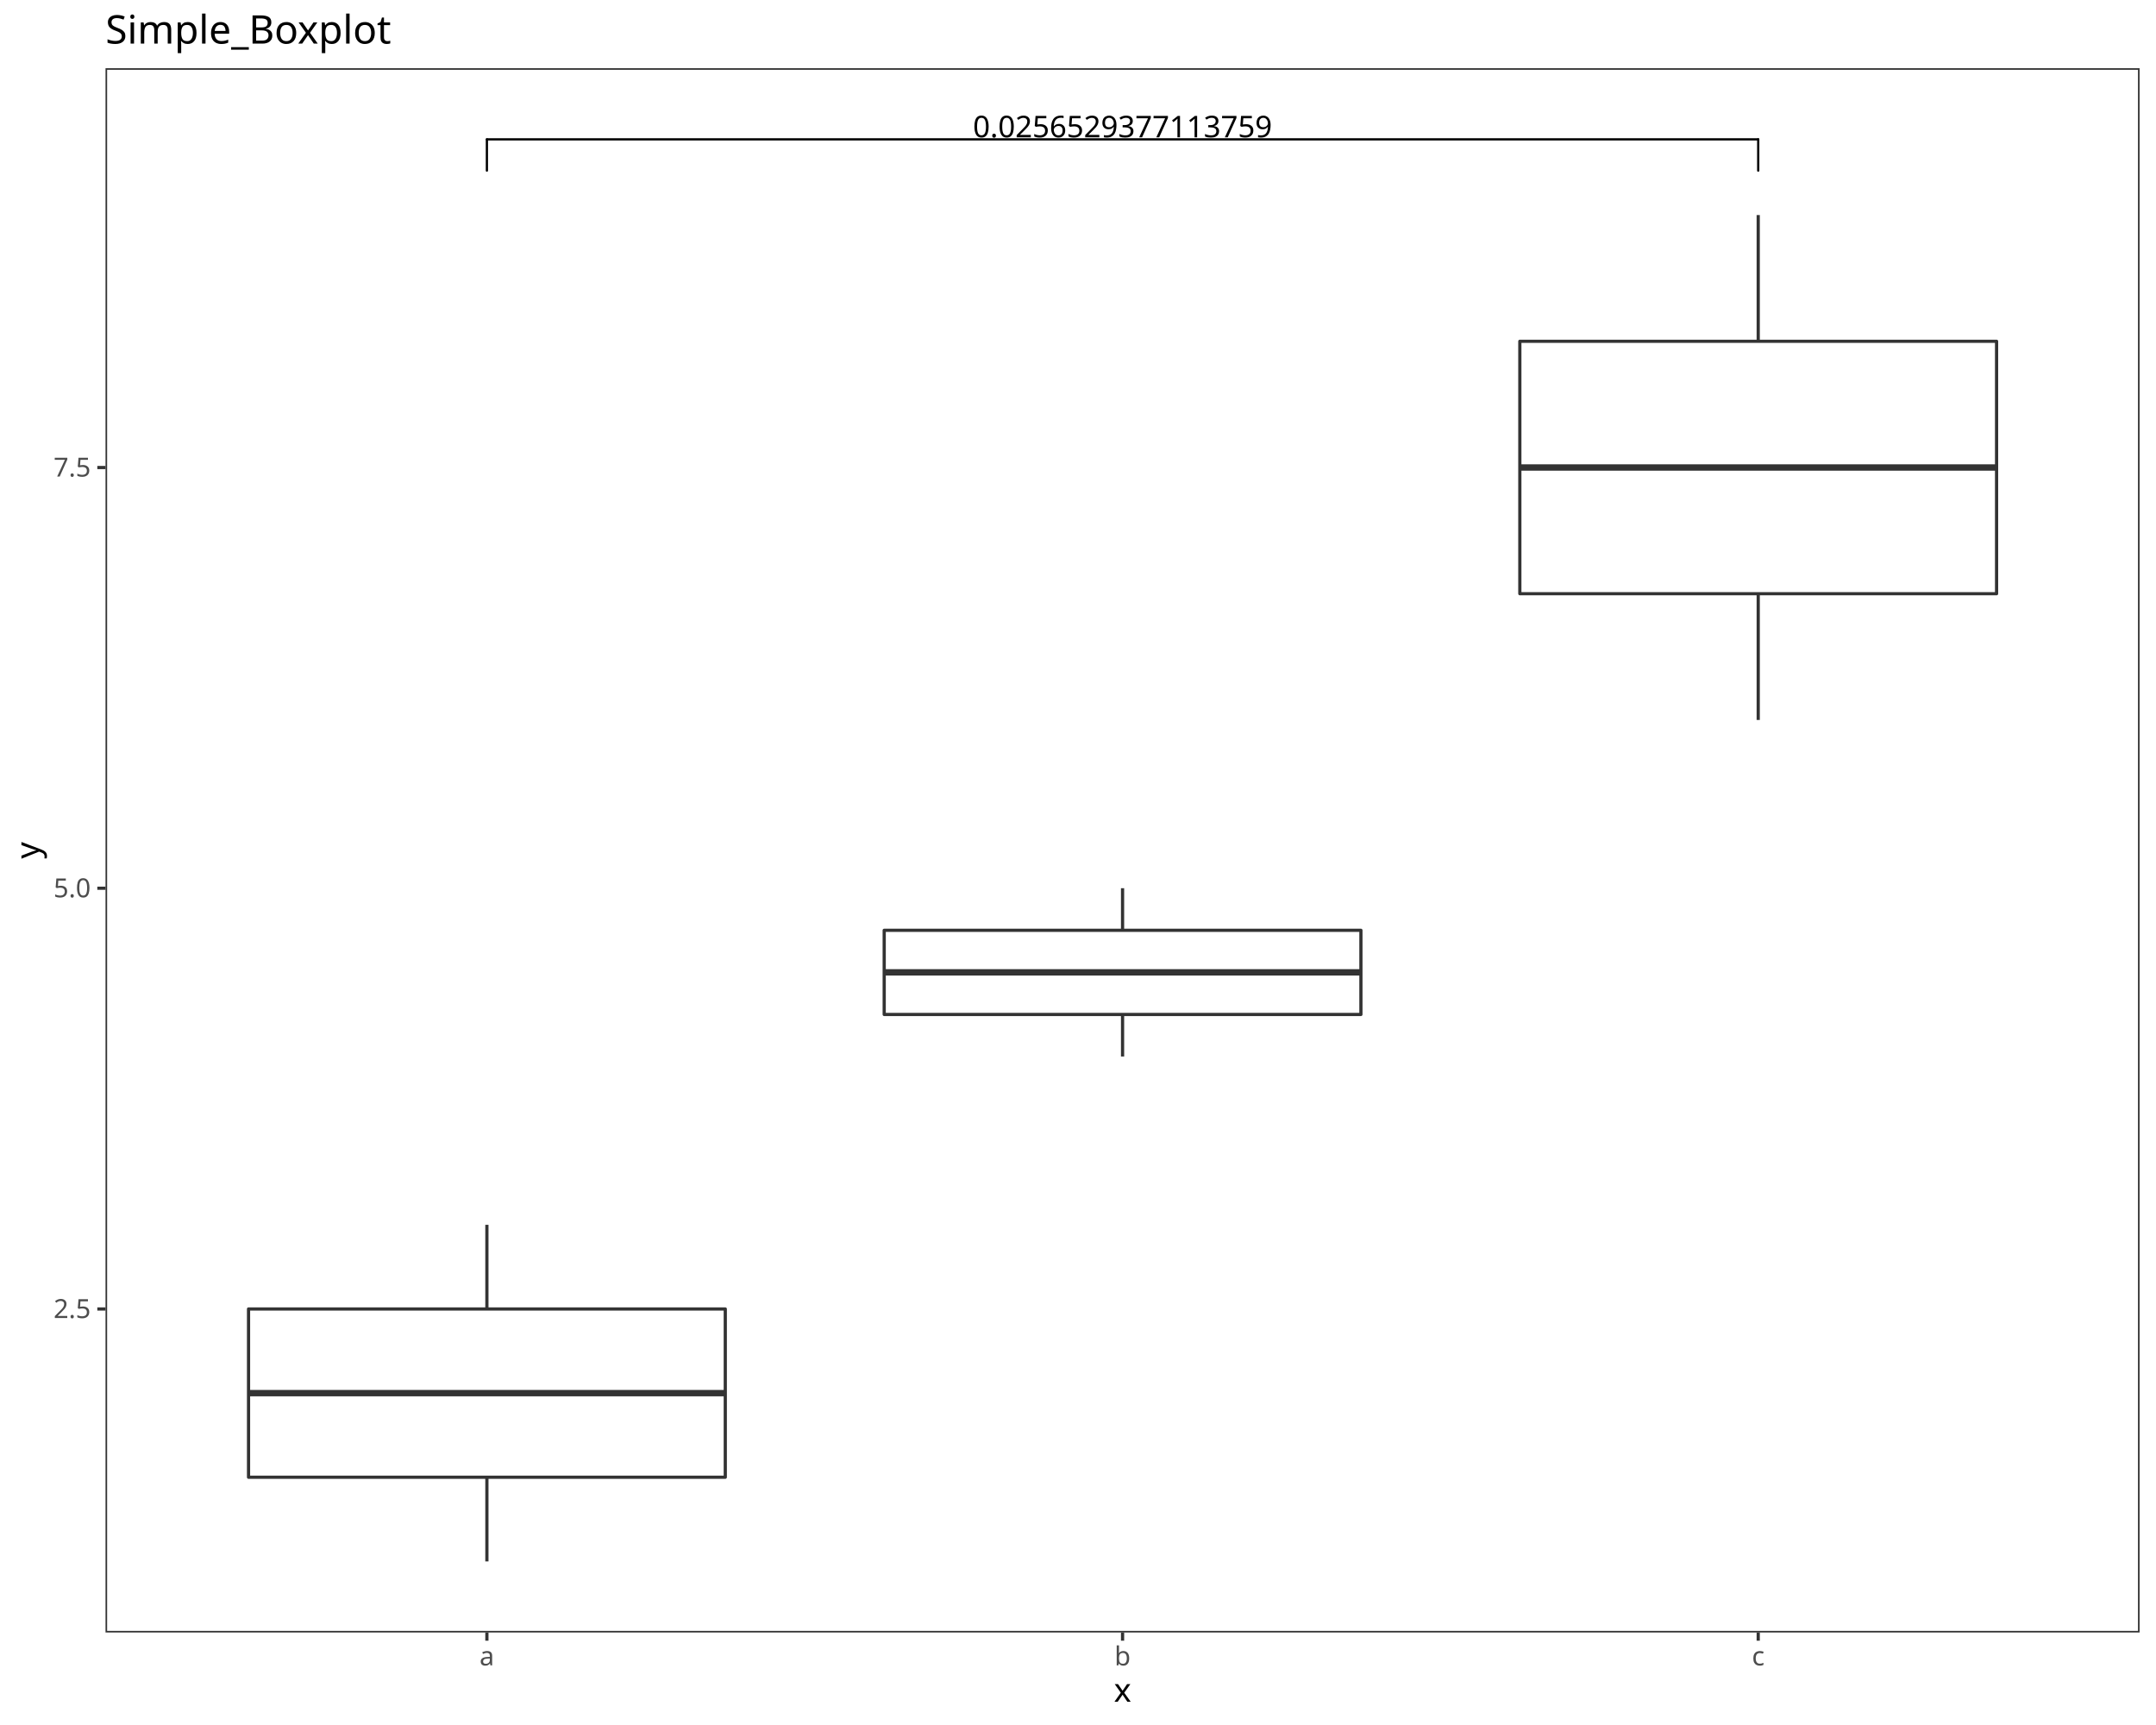
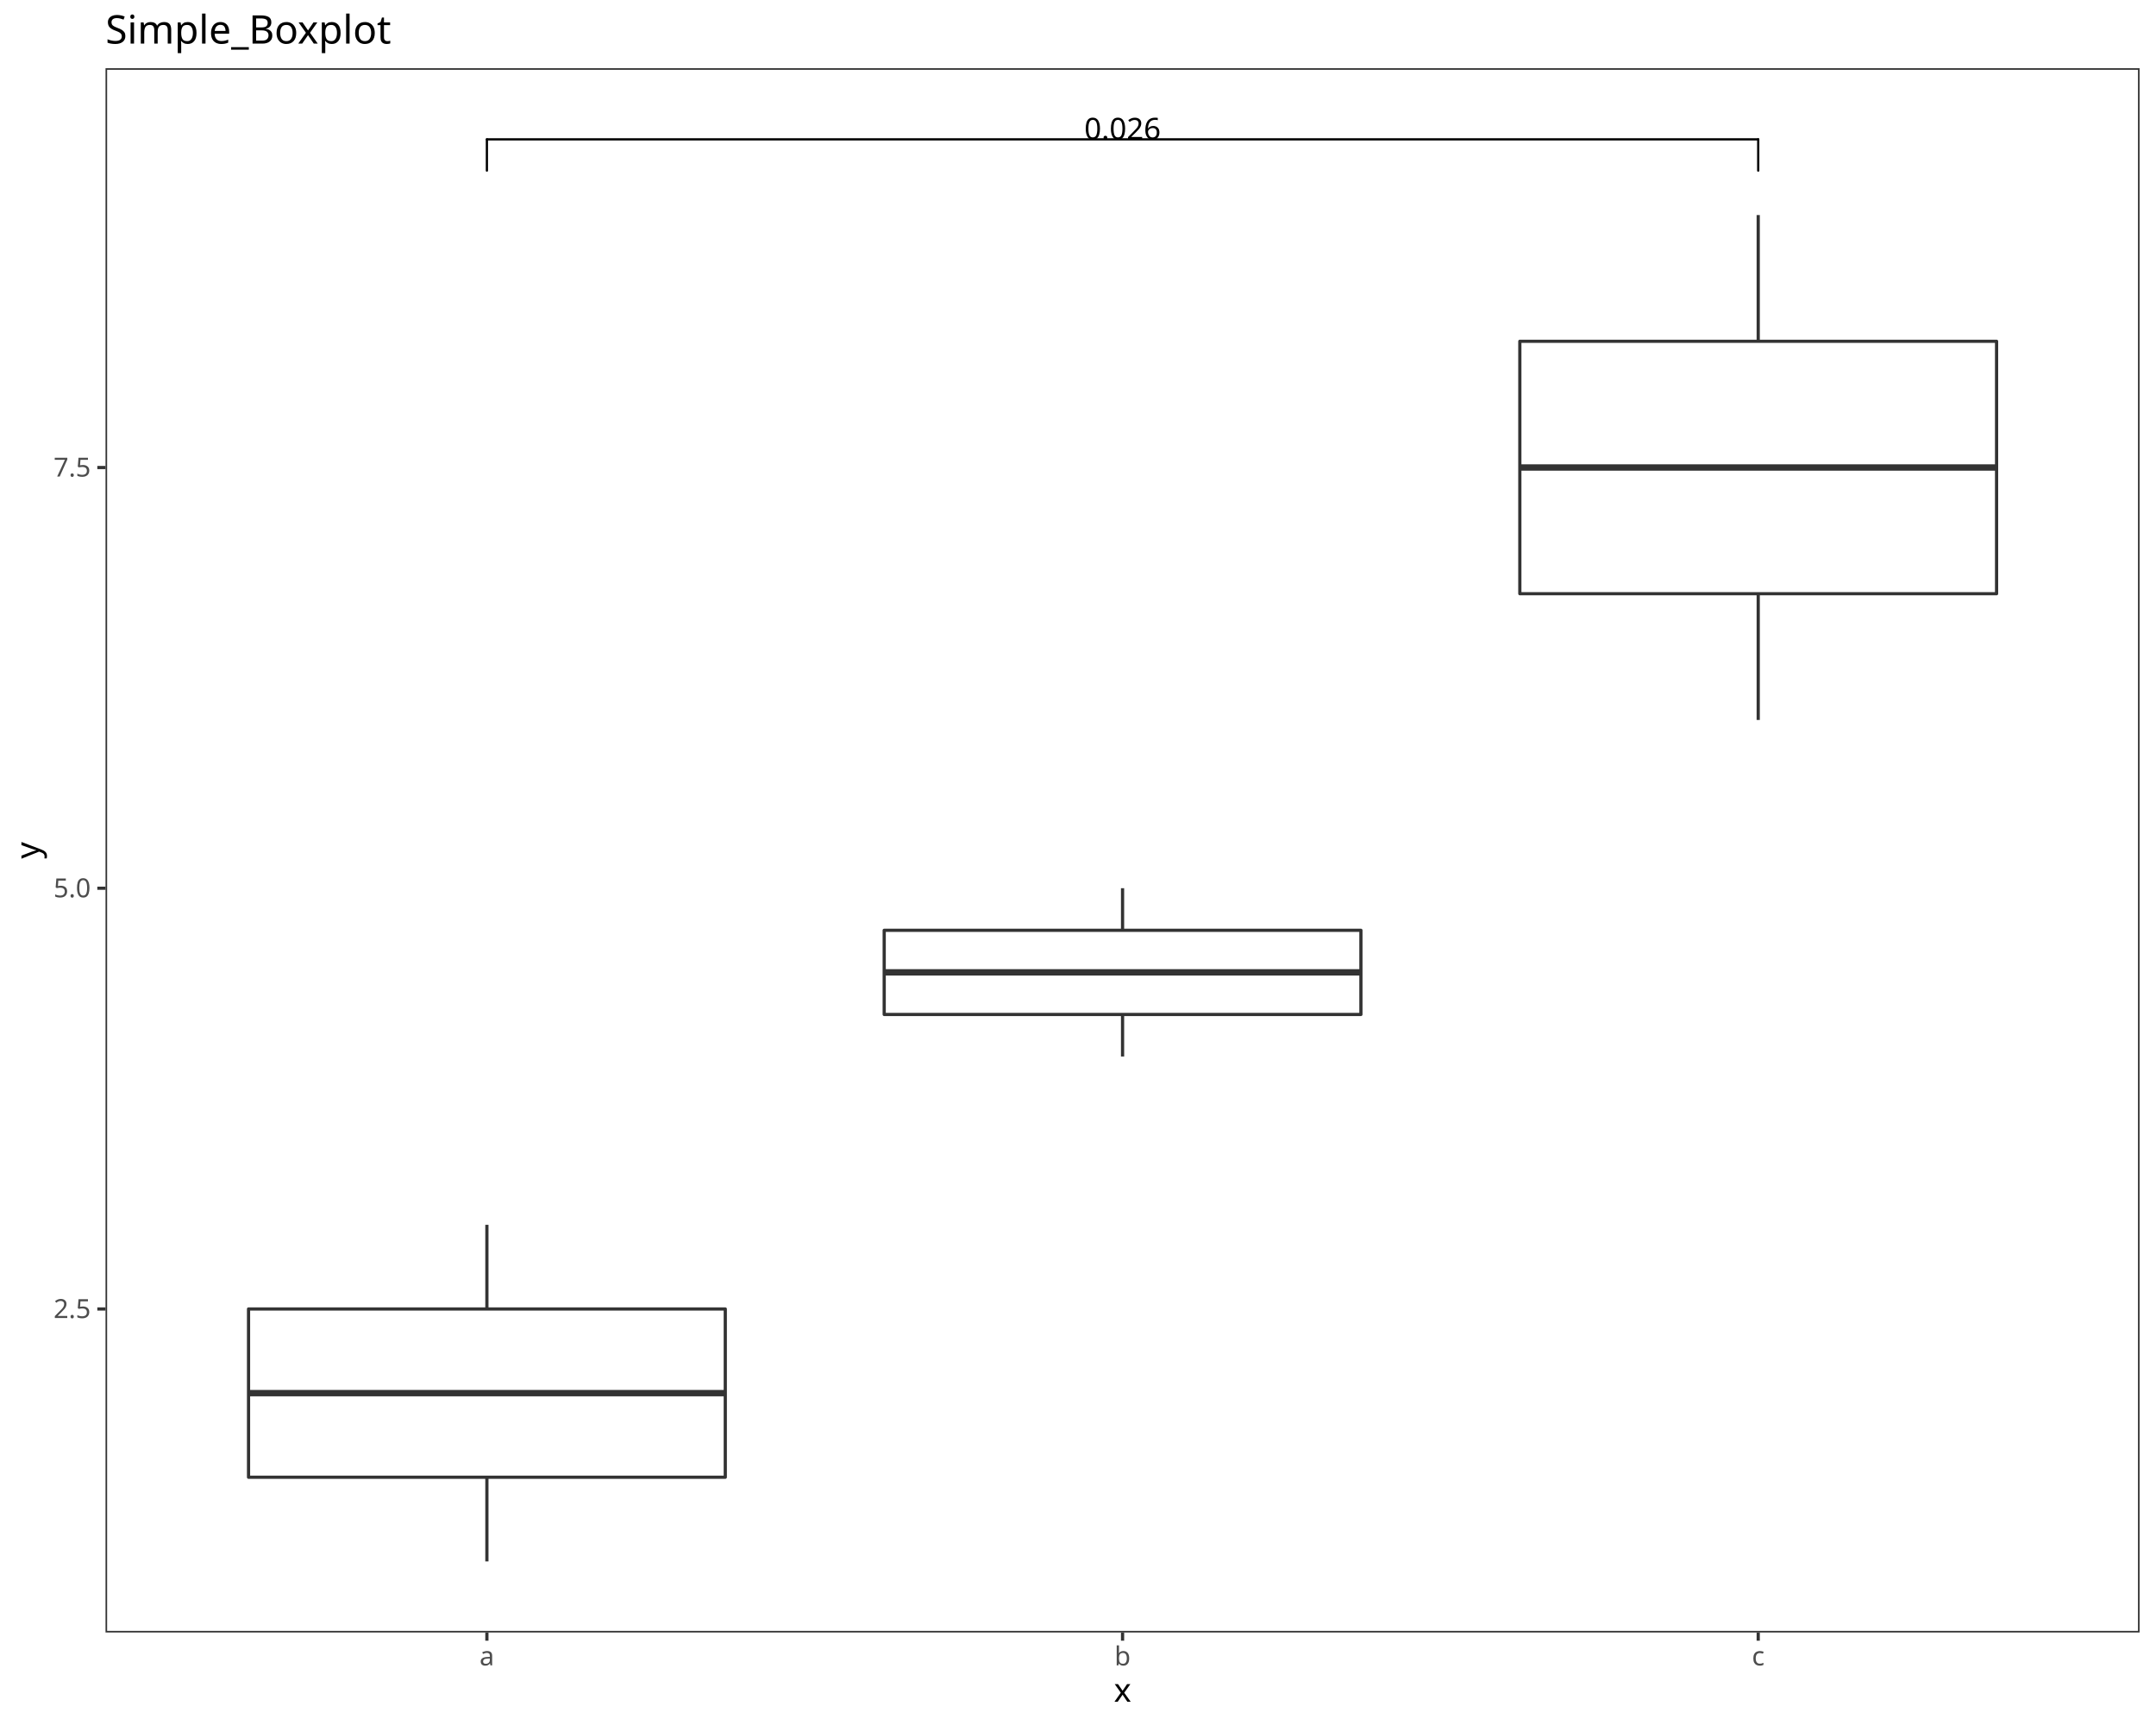
<svg xmlns="http://www.w3.org/2000/svg" class="svglite" data-engine-version="2.0" width="720.00pt" height="576.00pt" viewBox="0 0 720.00 576.00">
  <defs>
    <style type="text/css">
    .svglite line, .svglite polyline, .svglite polygon, .svglite path, .svglite rect, .svglite circle {
      fill: none;
      stroke: #000000;
      stroke-linecap: round;
      stroke-linejoin: round;
      stroke-miterlimit: 10.00;
    }
  </style>
  </defs>
  <rect width="100%" height="100%" style="stroke: none; fill: #FFFFFF;" />
  <defs>
    <clipPath id="cpMC4wMHw3MjAuMDB8MC4wMHw1NzYuMDA=">
      <rect x="0.00" y="0.00" width="720.00" height="576.00" />
    </clipPath>
  </defs>
  <g clip-path="url(#cpMC4wMHw3MjAuMDB8MC4wMHw1NzYuMDA=)">
    <rect x="0.00" y="0.00" width="720.00" height="576.00" style="stroke-width: 1.07; stroke: #FFFFFF; fill: #FFFFFF;" />
  </g>
  <defs>
    <clipPath id="cpMzUuMjR8NzE0LjUyfDIyLjc4fDU0NS4xMQ==">
      <rect x="35.24" y="22.78" width="679.28" height="522.33" />
    </clipPath>
  </defs>
  <g clip-path="url(#cpMzUuMjR8NzE0LjUyfDIyLjc4fDU0NS4xMQ==)">
    <rect x="35.24" y="22.78" width="679.28" height="522.33" style="stroke-width: 1.07; stroke: none; fill: #FFFFFF;" />
    <line x1="162.60" y1="437.08" x2="162.60" y2="408.98" style="stroke-width: 1.07; stroke: #333333; stroke-linecap: butt;" />
    <line x1="162.60" y1="493.27" x2="162.60" y2="521.37" style="stroke-width: 1.07; stroke: #333333; stroke-linecap: butt;" />
    <polygon points="83.00,437.08 83.00,493.27 242.21,493.27 242.21,437.08 83.00,437.08 " style="stroke-width: 1.07; stroke: #333333; fill: #FFFFFF;" />
    <line x1="83.00" y1="465.18" x2="242.21" y2="465.18" style="stroke-width: 2.13; stroke: #333333; stroke-linecap: butt;" />
    <line x1="374.88" y1="310.64" x2="374.88" y2="296.59" style="stroke-width: 1.07; stroke: #333333; stroke-linecap: butt;" />
    <line x1="374.88" y1="338.74" x2="374.88" y2="352.79" style="stroke-width: 1.07; stroke: #333333; stroke-linecap: butt;" />
    <polygon points="295.28,310.64 295.28,338.74 454.48,338.74 454.48,310.64 295.28,310.64 " style="stroke-width: 1.07; stroke: #333333; fill: #FFFFFF;" />
    <line x1="295.28" y1="324.69" x2="454.48" y2="324.69" style="stroke-width: 2.13; stroke: #333333; stroke-linecap: butt;" />
    <line x1="587.16" y1="113.96" x2="587.16" y2="71.81" style="stroke-width: 1.07; stroke: #333333; stroke-linecap: butt;" />
    <line x1="587.16" y1="198.25" x2="587.16" y2="240.40" style="stroke-width: 1.07; stroke: #333333; stroke-linecap: butt;" />
    <polygon points="507.55,113.96 507.55,198.25 666.76,198.25 666.76,113.96 507.55,113.96 " style="stroke-width: 1.07; stroke: #333333; fill: #FFFFFF;" />
    <line x1="507.55" y1="156.11" x2="666.76" y2="156.11" style="stroke-width: 2.13; stroke: #333333; stroke-linecap: butt;" />
-     <text x="374.88" y="45.84" text-anchor="middle" style="font-size: 10.00px; font-family: sans;" textLength="97.33px" lengthAdjust="spacingAndGlyphs">0.0256529377113759</text>
+     <text x="374.88" y="46.53" text-anchor="middle" style="font-size: 10.00px; font-family: sans;" textLength="25.03px" lengthAdjust="spacingAndGlyphs">0.026</text>
    <line x1="587.16" y1="56.97" x2="587.16" y2="46.53" style="stroke-width: 0.75;" />
    <line x1="587.16" y1="46.53" x2="162.60" y2="46.53" style="stroke-width: 0.75;" />
    <line x1="162.60" y1="46.53" x2="162.60" y2="56.97" style="stroke-width: 0.75;" />
    <rect x="35.24" y="22.78" width="679.28" height="522.33" style="stroke-width: 1.07; stroke: #333333;" />
  </g>
  <g clip-path="url(#cpMC4wMHw3MjAuMDB8MC4wMHw1NzYuMDA=)">
    <text x="30.31" y="440.11" text-anchor="end" style="font-size: 8.80px; fill: #4D4D4D; font-family: sans;" textLength="12.23px" lengthAdjust="spacingAndGlyphs">2.5</text>
    <text x="30.31" y="299.62" text-anchor="end" style="font-size: 8.80px; fill: #4D4D4D; font-family: sans;" textLength="12.23px" lengthAdjust="spacingAndGlyphs">5.0</text>
    <text x="30.31" y="159.13" text-anchor="end" style="font-size: 8.80px; fill: #4D4D4D; font-family: sans;" textLength="12.23px" lengthAdjust="spacingAndGlyphs">7.5</text>
    <polyline points="32.50,437.08 35.24,437.08 " style="stroke-width: 1.07; stroke: #333333; stroke-linecap: butt;" />
    <polyline points="32.50,296.59 35.24,296.59 " style="stroke-width: 1.07; stroke: #333333; stroke-linecap: butt;" />
    <polyline points="32.50,156.11 35.24,156.11 " style="stroke-width: 1.07; stroke: #333333; stroke-linecap: butt;" />
    <polyline points="162.60,547.85 162.60,545.11 " style="stroke-width: 1.07; stroke: #333333; stroke-linecap: butt;" />
    <polyline points="374.88,547.85 374.88,545.11 " style="stroke-width: 1.07; stroke: #333333; stroke-linecap: butt;" />
    <polyline points="587.16,547.85 587.16,545.11 " style="stroke-width: 1.07; stroke: #333333; stroke-linecap: butt;" />
    <text x="162.60" y="556.10" text-anchor="middle" style="font-size: 8.80px; fill: #4D4D4D; font-family: sans;" textLength="4.89px" lengthAdjust="spacingAndGlyphs">a</text>
    <text x="374.88" y="556.10" text-anchor="middle" style="font-size: 8.80px; fill: #4D4D4D; font-family: sans;" textLength="4.89px" lengthAdjust="spacingAndGlyphs">b</text>
    <text x="587.16" y="556.10" text-anchor="middle" style="font-size: 8.80px; fill: #4D4D4D; font-family: sans;" textLength="4.40px" lengthAdjust="spacingAndGlyphs">c</text>
    <text x="374.88" y="568.24" text-anchor="middle" style="font-size: 11.00px; font-family: sans;" textLength="5.50px" lengthAdjust="spacingAndGlyphs">x</text>
    <text transform="translate(13.05,283.95) rotate(-90)" text-anchor="middle" style="font-size: 11.00px; font-family: sans;" textLength="5.50px" lengthAdjust="spacingAndGlyphs">y</text>
    <text x="35.24" y="14.56" style="font-size: 13.20px; font-family: sans;" textLength="91.73px" lengthAdjust="spacingAndGlyphs">Simple_Boxplot</text>
  </g>
</svg>
